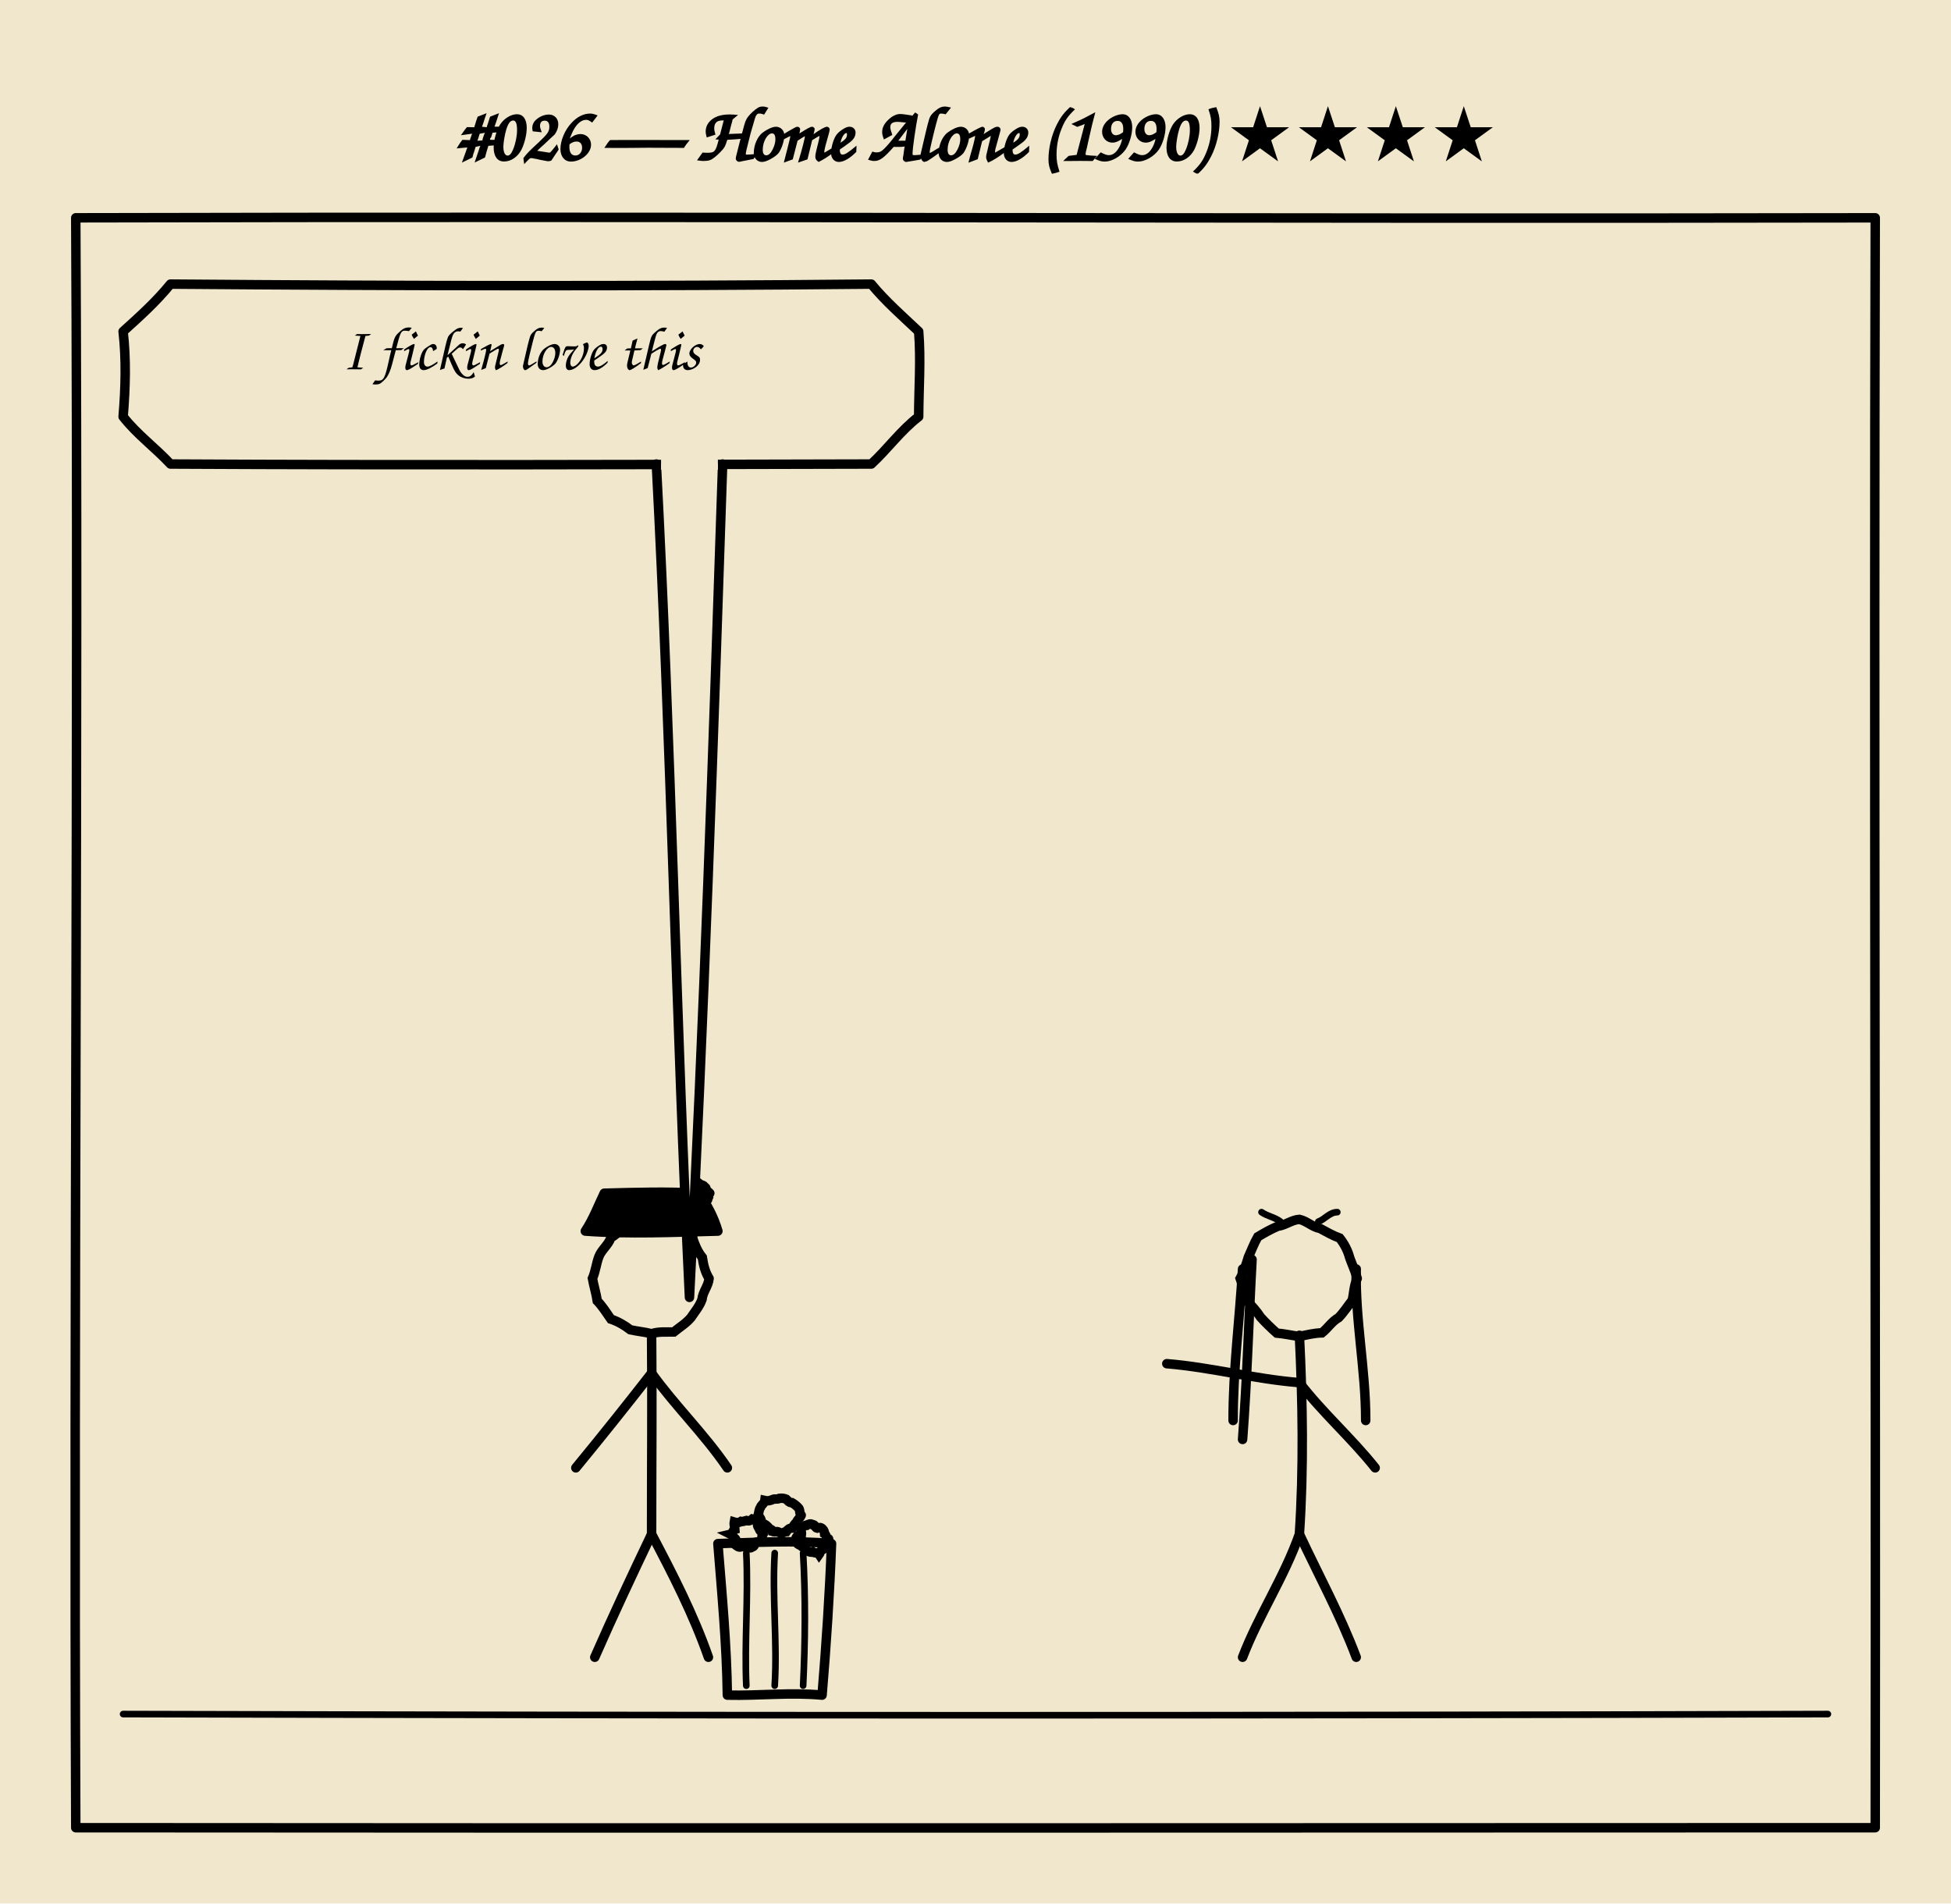
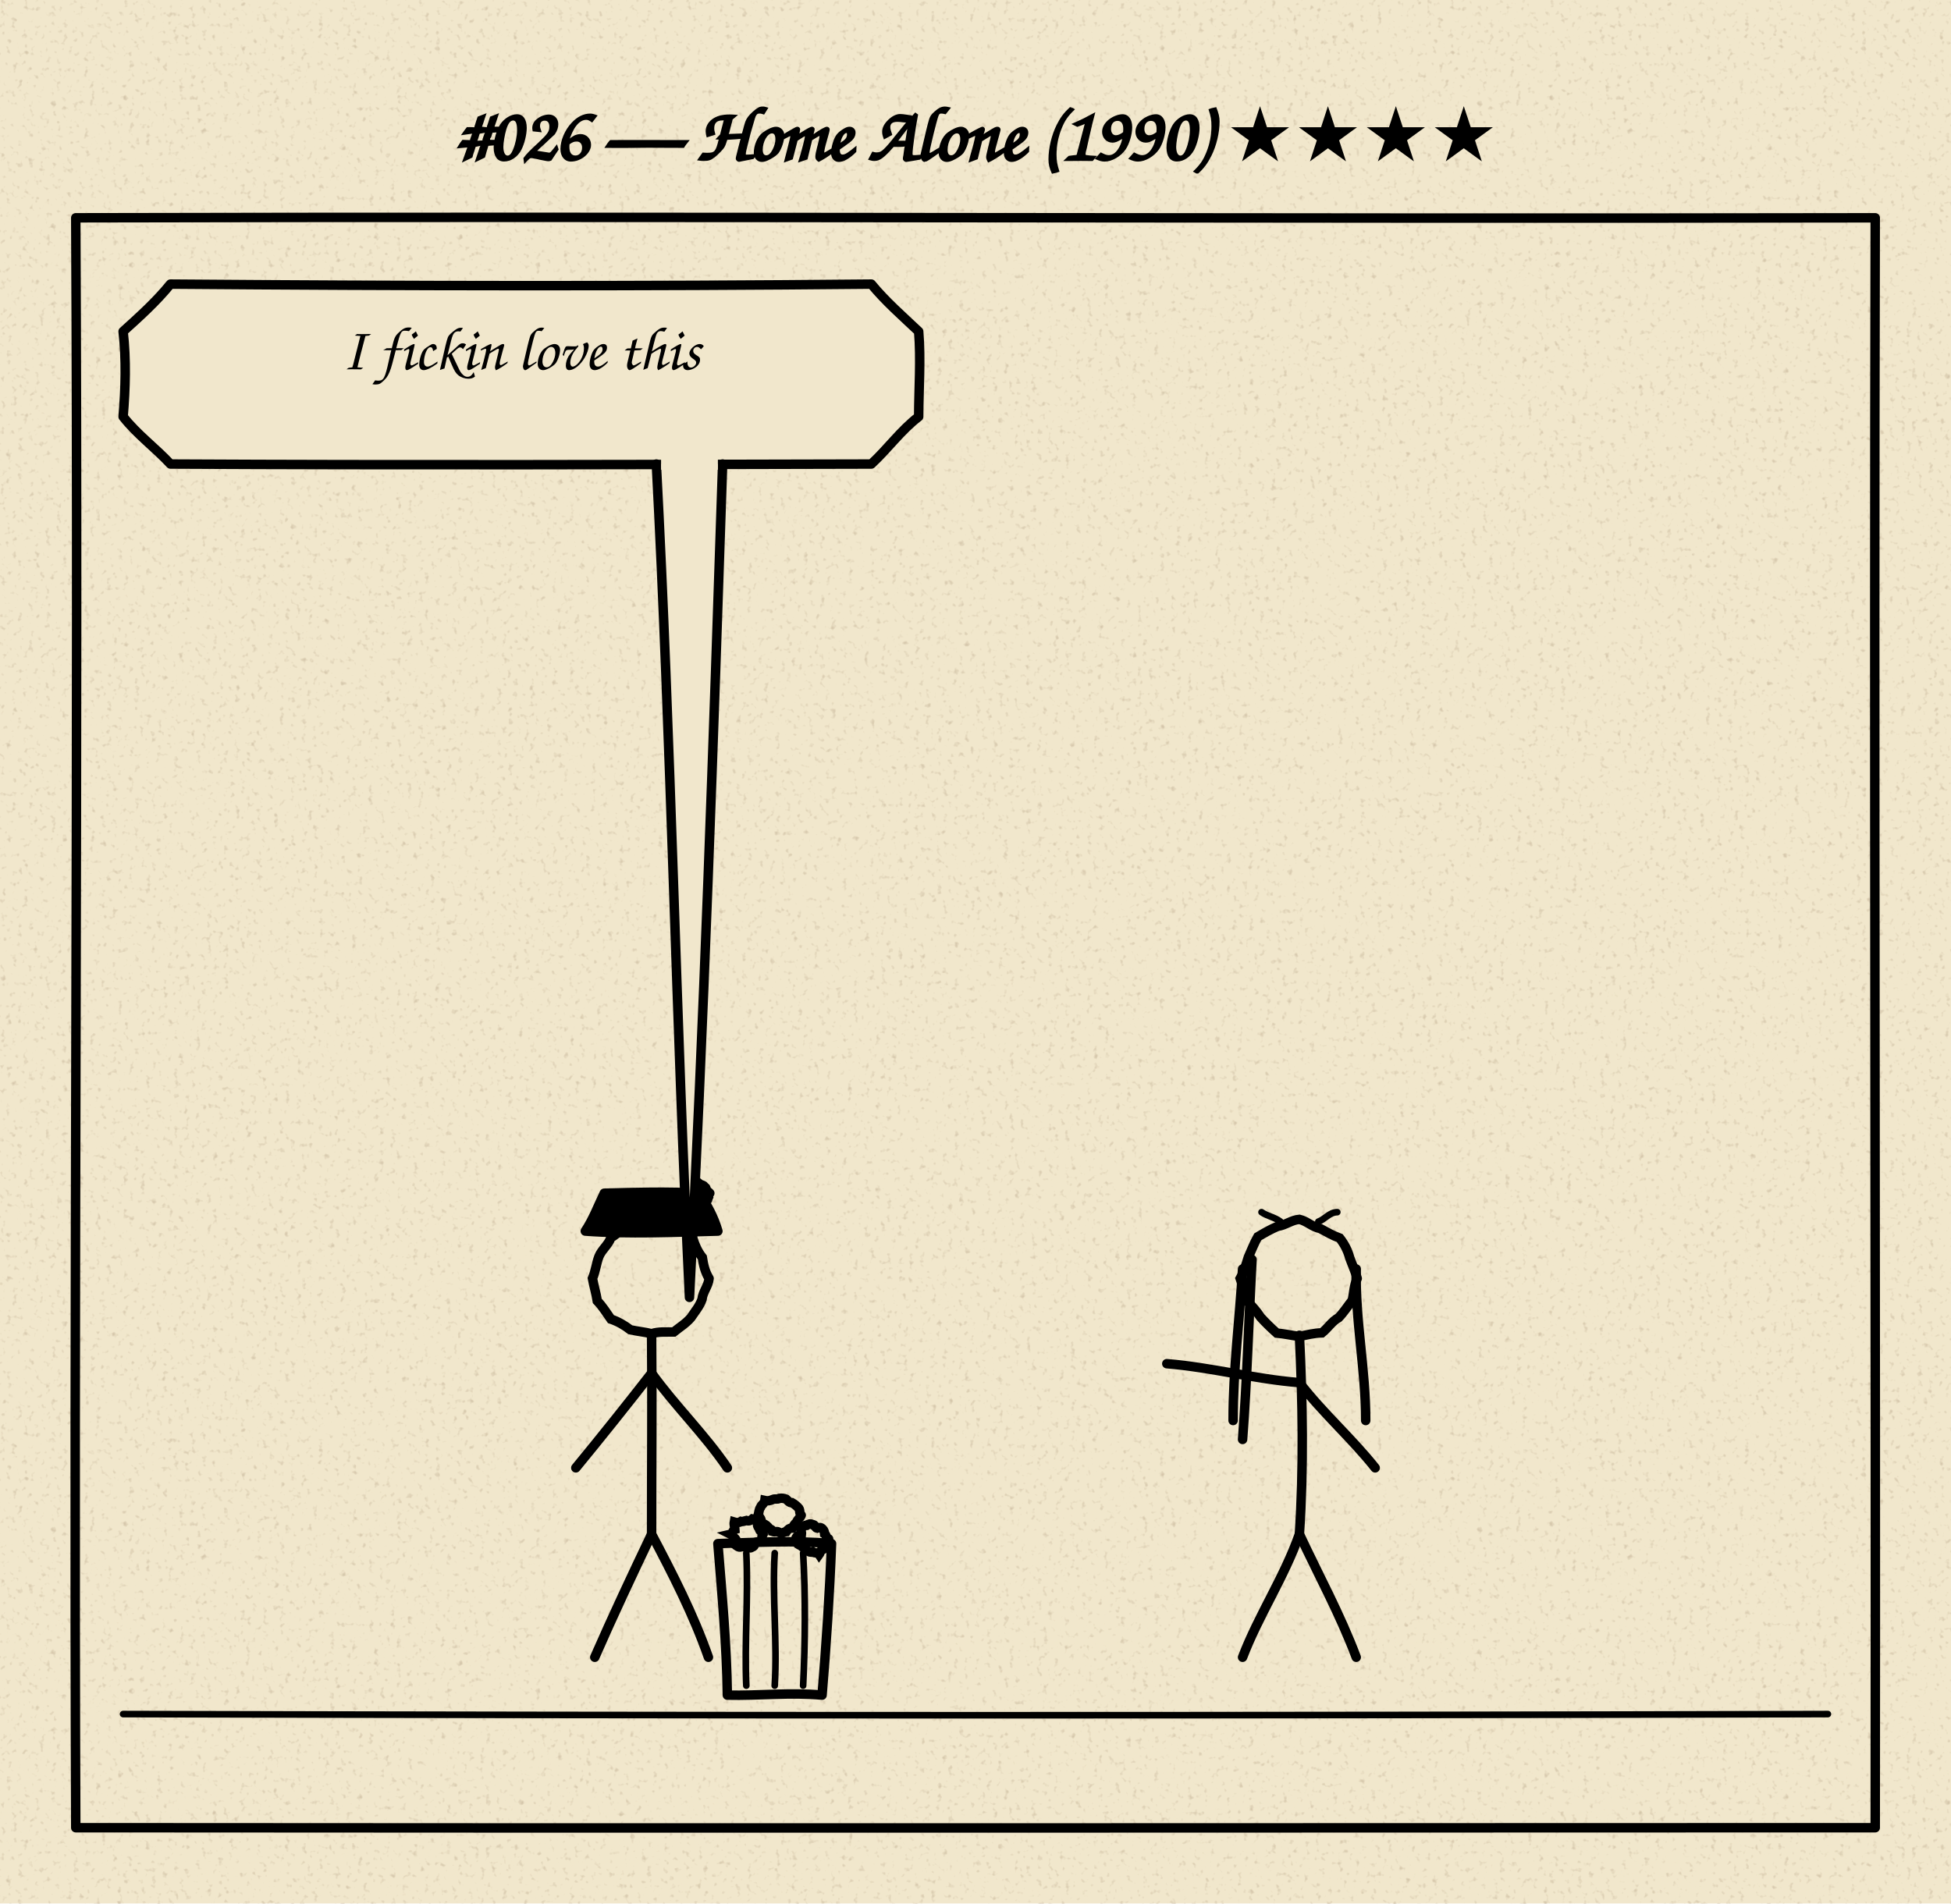
<svg xmlns="http://www.w3.org/2000/svg" viewBox="0 0 412 402" width="412" height="402" role="img" aria-label="#026 — Home Alone (1990)">
+   <defs>
+     <filter id="grain" x="0%" y="0%" width="100%" height="100%">
+       <feTurbulence type="fractalNoise" baseFrequency="0.85" numOctaves="2" stitchTiles="stitch" seed="9" />
+       <feColorMatrix values="0 0 0 0 0.32  0 0 0 0 0.22  0 0 0 0 0.13  0 0 0 -1.4 0.55" />
+     </filter>
+   </defs>
  <rect width="100%" height="100%" fill="#f1e7cc" />
+   <rect width="100%" height="100%" filter="url(#grain)" opacity="0.75" />
  <text x="206.0" y="34" text-anchor="middle" font-family="Comic Neue, Comic Sans MS, cursive" font-size="16" font-weight="700" fill="black">#026 — Home Alone (1990) ★★★★</text>
  <g class="panel">
    <path d="M 16.00 46.00 C 142.67 45.69, 269.33 46.24, 396.00 46.00 C 395.71 159.33, 396.14 272.67, 396.00 386.00 C 269.33 386.03, 142.67 386.11, 16.00 386.00 C 15.52 272.67, 16.60 159.33, 16.00 46.00" fill="none" stroke="black" stroke-width="2.0" stroke-linecap="round" stroke-linejoin="round" />
    <path d="M 26.00 362.00 C 146.00 362.32, 266.00 362.34, 386.00 362.00" fill="none" stroke="black" stroke-width="1.4" stroke-linecap="round" />
    <path d="M 151.60 326.00 C 159.60 325.76, 167.60 325.27, 175.60 326.00 C 175.19 336.68, 174.49 347.35, 173.60 358.00 C 166.93 357.37, 160.27 358.16, 153.60 358.00 C 153.46 347.30, 152.45 336.66, 151.60 326.00" fill="none" stroke="black" stroke-width="2.0" stroke-linecap="round" stroke-linejoin="round" />
    <path d="M 157.60 328.00 C 158.06 337.33, 157.19 346.67, 157.60 356.00" fill="none" stroke="black" stroke-width="1.4" stroke-linecap="round" />
    <path d="M 163.60 328.00 C 163.03 337.33, 164.18 346.67, 163.60 356.00" fill="none" stroke="black" stroke-width="1.4" stroke-linecap="round" />
    <path d="M 169.60 328.00 C 170.12 337.33, 170.05 346.67, 169.60 356.00" fill="none" stroke="black" stroke-width="1.4" stroke-linecap="round" />
    <path d="M 161.16 324.00 C 160.67 324.36, 161.11 324.93, 160.84 325.34 C 160.42 325.67, 159.86 325.57, 159.40 325.80 C 159.36 326.24, 159.29 326.66, 158.74 326.75 C 158.40 327.18, 157.94 326.51, 157.60 326.88 C 157.25 326.66, 156.91 326.44, 156.48 326.70 C 155.99 326.84, 155.67 326.53, 155.33 326.27 C 155.39 325.83, 155.66 325.38, 155.28 324.96 C 154.90 324.68, 154.69 324.22, 154.25 324.00 C 154.78 323.87, 154.70 323.16, 155.20 323.01 C 155.18 322.49, 154.96 321.99, 155.06 321.46 C 155.55 321.61, 156.04 321.61, 156.49 321.32 C 156.88 321.40, 157.23 321.20, 157.60 321.12 C 158.12 321.29, 158.55 321.13, 158.93 320.78 C 159.43 320.84, 159.84 321.05, 160.10 321.50 C 159.81 322.03, 160.03 322.45, 160.37 322.85 C 160.34 323.44, 161.11 323.47, 161.16 324.00" fill="none" stroke="black" stroke-width="2.0" stroke-linecap="round" />
    <path d="M 169.20 320.00 C 168.98 320.57, 168.40 320.90, 168.22 321.50 C 167.80 321.82, 167.56 322.26, 167.32 322.72 C 166.73 322.70, 166.34 323.02, 166.04 323.47 C 165.55 323.51, 165.13 323.97, 164.60 323.68 C 164.18 323.25, 163.63 323.62, 163.17 323.46 C 163.11 322.84, 162.23 323.04, 162.16 322.44 C 161.77 322.02, 161.26 321.80, 160.74 321.60 C 160.88 320.93, 160.46 320.48, 160.11 320.00 C 160.27 319.45, 160.25 318.84, 160.60 318.35 C 160.77 317.78, 161.43 317.53, 161.51 316.91 C 162.11 317.05, 162.67 316.92, 163.22 316.67 C 163.66 316.47, 164.17 316.72, 164.60 316.44 C 165.08 316.38, 165.55 316.42, 166.01 316.61 C 166.38 316.92, 166.66 317.39, 167.24 317.36 C 167.72 317.63, 168.15 317.97, 168.53 318.37 C 169.07 318.79, 168.70 319.57, 169.20 320.00" fill="none" stroke="black" stroke-width="2.0" stroke-linecap="round" />
    <path d="M 174.98 325.00 C 175.19 325.54, 174.30 325.66, 174.51 326.21 C 174.58 326.76, 174.08 326.90, 173.80 327.20 C 173.23 327.34, 173.24 327.93, 172.97 328.30 C 172.64 327.81, 171.99 328.08, 171.60 327.74 C 171.20 327.93, 170.88 327.72, 170.54 327.56 C 170.31 327.29, 169.92 327.19, 169.74 326.86 C 169.33 326.72, 169.10 326.29, 168.65 326.22 C 168.12 325.98, 168.45 325.29, 168.02 325.00 C 168.20 324.39, 168.72 324.19, 169.25 324.03 C 169.32 323.51, 168.94 323.04, 169.11 322.51 C 169.64 322.69, 169.90 322.00, 170.40 322.11 C 170.78 321.87, 171.17 321.71, 171.60 322.00 C 172.14 321.95, 172.11 322.64, 172.54 322.73 C 172.96 322.54, 173.36 322.54, 173.70 322.90 C 174.00 323.18, 174.11 323.55, 174.14 323.95 C 174.54 324.21, 174.43 324.87, 174.98 325.00" fill="none" stroke="black" stroke-width="2.0" stroke-linecap="round" />
    <path d="M 149.74 270.00 C 149.60 271.59, 148.40 272.82, 148.25 274.41 C 147.74 275.87, 146.73 277.03, 145.89 278.29 C 144.86 279.50, 143.50 280.32, 142.28 281.31 C 140.72 281.34, 139.13 281.17, 137.60 281.67 C 136.12 281.30, 134.60 281.17, 133.11 280.84 C 131.86 279.88, 130.51 279.09, 129.01 278.59 C 128.09 277.28, 127.25 275.91, 126.13 274.75 C 125.89 273.15, 125.40 271.60, 125.11 270.00 C 125.76 268.52, 125.90 266.89, 126.47 265.39 C 127.05 263.90, 128.47 262.93, 129.00 261.40 C 130.39 260.62, 131.39 259.27, 132.91 258.68 C 134.47 258.37, 136.04 258.55, 137.60 258.54 C 139.20 258.62, 140.79 258.21, 142.39 258.44 C 143.61 259.50, 145.03 260.29, 146.23 261.37 C 146.72 262.87, 147.31 264.32, 148.31 265.56 C 148.54 267.12, 148.89 268.64, 149.74 270.00" fill="none" stroke="black" stroke-width="2.0" stroke-linecap="round" />
    <path d="M 123.60 260.00 C 132.93 260.68, 142.27 260.23, 151.60 260.00 C 150.76 257.09, 149.35 254.46, 147.60 252.00 C 140.93 251.62, 134.27 251.82, 127.60 252.00 C 126.31 254.69, 125.26 257.50, 123.60 260.00" fill="black" stroke="black" stroke-width="2.0" stroke-linecap="round" stroke-linejoin="round" />
    <path d="M 149.89 252.00 C 149.72 252.25, 149.49 252.48, 149.60 252.83 C 149.46 253.10, 149.46 253.42, 149.27 253.67 C 148.95 253.42, 148.61 253.46, 148.26 253.60 C 148.03 253.61, 147.74 253.85, 147.60 253.44 C 147.49 253.85, 146.98 253.42, 146.86 253.79 C 146.92 253.43, 146.58 253.38, 146.41 253.19 C 146.03 253.05, 146.54 252.72, 146.27 252.55 C 145.91 252.41, 145.52 252.35, 145.28 252.00 C 145.55 251.82, 145.54 251.39, 145.91 251.30 C 146.13 251.19, 146.37 251.11, 146.58 250.98 C 146.48 250.65, 146.82 250.48, 146.85 250.19 C 147.18 250.33, 147.48 250.39, 147.60 249.94 C 147.81 250.11, 148.05 250.22, 148.31 250.29 C 148.54 250.39, 148.78 250.48, 148.83 250.77 C 149.25 250.75, 148.93 251.26, 149.23 251.33 C 149.37 251.63, 149.69 251.75, 149.89 252.00" fill="black" stroke="black" stroke-width="2.0" stroke-linecap="round" />
    <path d="M 137.60 282.00 C 137.74 296.00, 137.59 310.00, 137.60 324.00" fill="none" stroke="black" stroke-width="2.0" stroke-linecap="round" />
    <path d="M 137.60 290.00 C 132.35 296.73, 127.02 303.41, 121.60 310.00" fill="none" stroke="black" stroke-width="2.0" stroke-linecap="round" />
    <path d="M 137.60 290.00 C 142.59 296.94, 148.79 302.91, 153.60 310.00" fill="none" stroke="black" stroke-width="2.0" stroke-linecap="round" />
    <path d="M 137.60 324.00 C 133.50 332.62, 129.43 341.25, 125.60 350.00" fill="none" stroke="black" stroke-width="2.0" stroke-linecap="round" />
    <path d="M 137.60 324.00 C 142.06 332.46, 146.43 340.95, 149.60 350.00" fill="none" stroke="black" stroke-width="2.0" stroke-linecap="round" />
    <path d="M 286.61 270.00 C 285.91 271.46, 285.91 273.08, 285.56 274.62 C 284.60 275.84, 283.77 277.16, 282.68 278.28 C 281.25 279.07, 280.41 280.50, 279.16 281.49 C 277.54 281.52, 275.97 281.92, 274.40 282.25 C 272.80 282.04, 271.23 281.68, 269.62 281.54 C 268.43 280.48, 267.28 279.37, 266.21 278.19 C 265.36 276.88, 264.31 275.73, 263.22 274.63 C 262.60 273.14, 262.45 271.51, 261.90 270.00 C 262.69 268.60, 263.14 267.06, 263.61 265.53 C 264.27 264.09, 264.81 262.59, 265.61 261.21 C 266.97 260.39, 268.36 259.60, 269.84 258.98 C 271.44 258.77, 272.76 257.63, 274.40 257.52 C 275.98 257.88, 277.16 259.16, 278.77 259.45 C 280.13 260.18, 281.46 260.95, 282.92 261.48 C 283.89 262.72, 284.61 264.08, 285.01 265.60 C 285.53 267.07, 286.21 268.49, 286.61 270.00" fill="none" stroke="black" stroke-width="2.0" stroke-linecap="round" />
    <path d="M 262.40 268.00 C 261.78 278.67, 260.38 289.29, 260.40 300.00" fill="none" stroke="black" stroke-width="2.0" stroke-linecap="round" />
    <path d="M 264.40 266.00 C 263.70 278.67, 263.36 291.35, 262.40 304.00" fill="none" stroke="black" stroke-width="2.0" stroke-linecap="round" />
    <path d="M 286.40 268.00 C 286.14 278.72, 288.42 289.29, 288.40 300.00" fill="none" stroke="black" stroke-width="2.0" stroke-linecap="round" />
    <path d="M 270.40 258.00 C 269.20 257.06, 267.63 256.86, 266.40 256.00" fill="none" stroke="black" stroke-width="1.4" stroke-linecap="round" />
    <path d="M 278.40 258.00 C 279.81 257.49, 280.74 256.02, 282.40 256.00" fill="none" stroke="black" stroke-width="1.4" stroke-linecap="round" />
    <path d="M 274.40 282.00 C 275.09 296.00, 275.32 310.00, 274.40 324.00" fill="none" stroke="black" stroke-width="2.0" stroke-linecap="round" />
    <path d="M 274.40 292.00 C 264.98 291.26, 255.81 288.77, 246.40 288.00" fill="none" stroke="black" stroke-width="2.0" stroke-linecap="round" />
    <path d="M 274.40 292.00 C 279.30 298.38, 285.40 303.70, 290.40 310.00" fill="none" stroke="black" stroke-width="2.0" stroke-linecap="round" />
    <path d="M 274.40 324.00 C 271.23 333.05, 265.82 341.07, 262.40 350.00" fill="none" stroke="black" stroke-width="2.0" stroke-linecap="round" />
    <path d="M 274.40 324.00 C 278.44 332.65, 283.04 341.04, 286.40 350.00" fill="none" stroke="black" stroke-width="2.0" stroke-linecap="round" />
    <path d="M 36.00 60.00 C 85.33 60.39, 134.67 60.49, 184.00 60.00 C 187.00 63.66, 190.58 66.76, 194.00 70.00 C 194.49 76.00, 194.02 82.00, 194.00 88.00 C 190.23 90.90, 187.46 94.80, 184.00 98.00 C 134.67 98.12, 85.33 98.26, 36.00 98.00 C 32.79 94.55, 28.92 91.74, 26.00 88.00 C 26.50 82.00, 26.68 76.00, 26.00 70.00 C 29.50 66.84, 33.01 63.68, 36.00 60.00" fill="#f1e7cc" stroke="black" stroke-width="2.0" stroke-linecap="round" stroke-linejoin="round" />
    <path d="M 138.60 98.00 C 141.70 156.64, 142.77 215.35, 145.60 274.00 C 148.66 215.36, 150.64 156.68, 152.60 98.00" fill="#f1e7cc" stroke="black" stroke-width="2.0" stroke-linecap="round" stroke-linejoin="round" />
    <line x1="139.6" y1="98" x2="151.6" y2="98" stroke="#f1e7cc" stroke-width="2.4" />
    <text x="110.0" y="78.0" text-anchor="middle" font-family="Comic Neue, Comic Sans MS, cursive" font-size="13" fill="black">
      <tspan x="110.0" dy="0">I fickin love this</tspan>
    </text>
  </g>
</svg>
